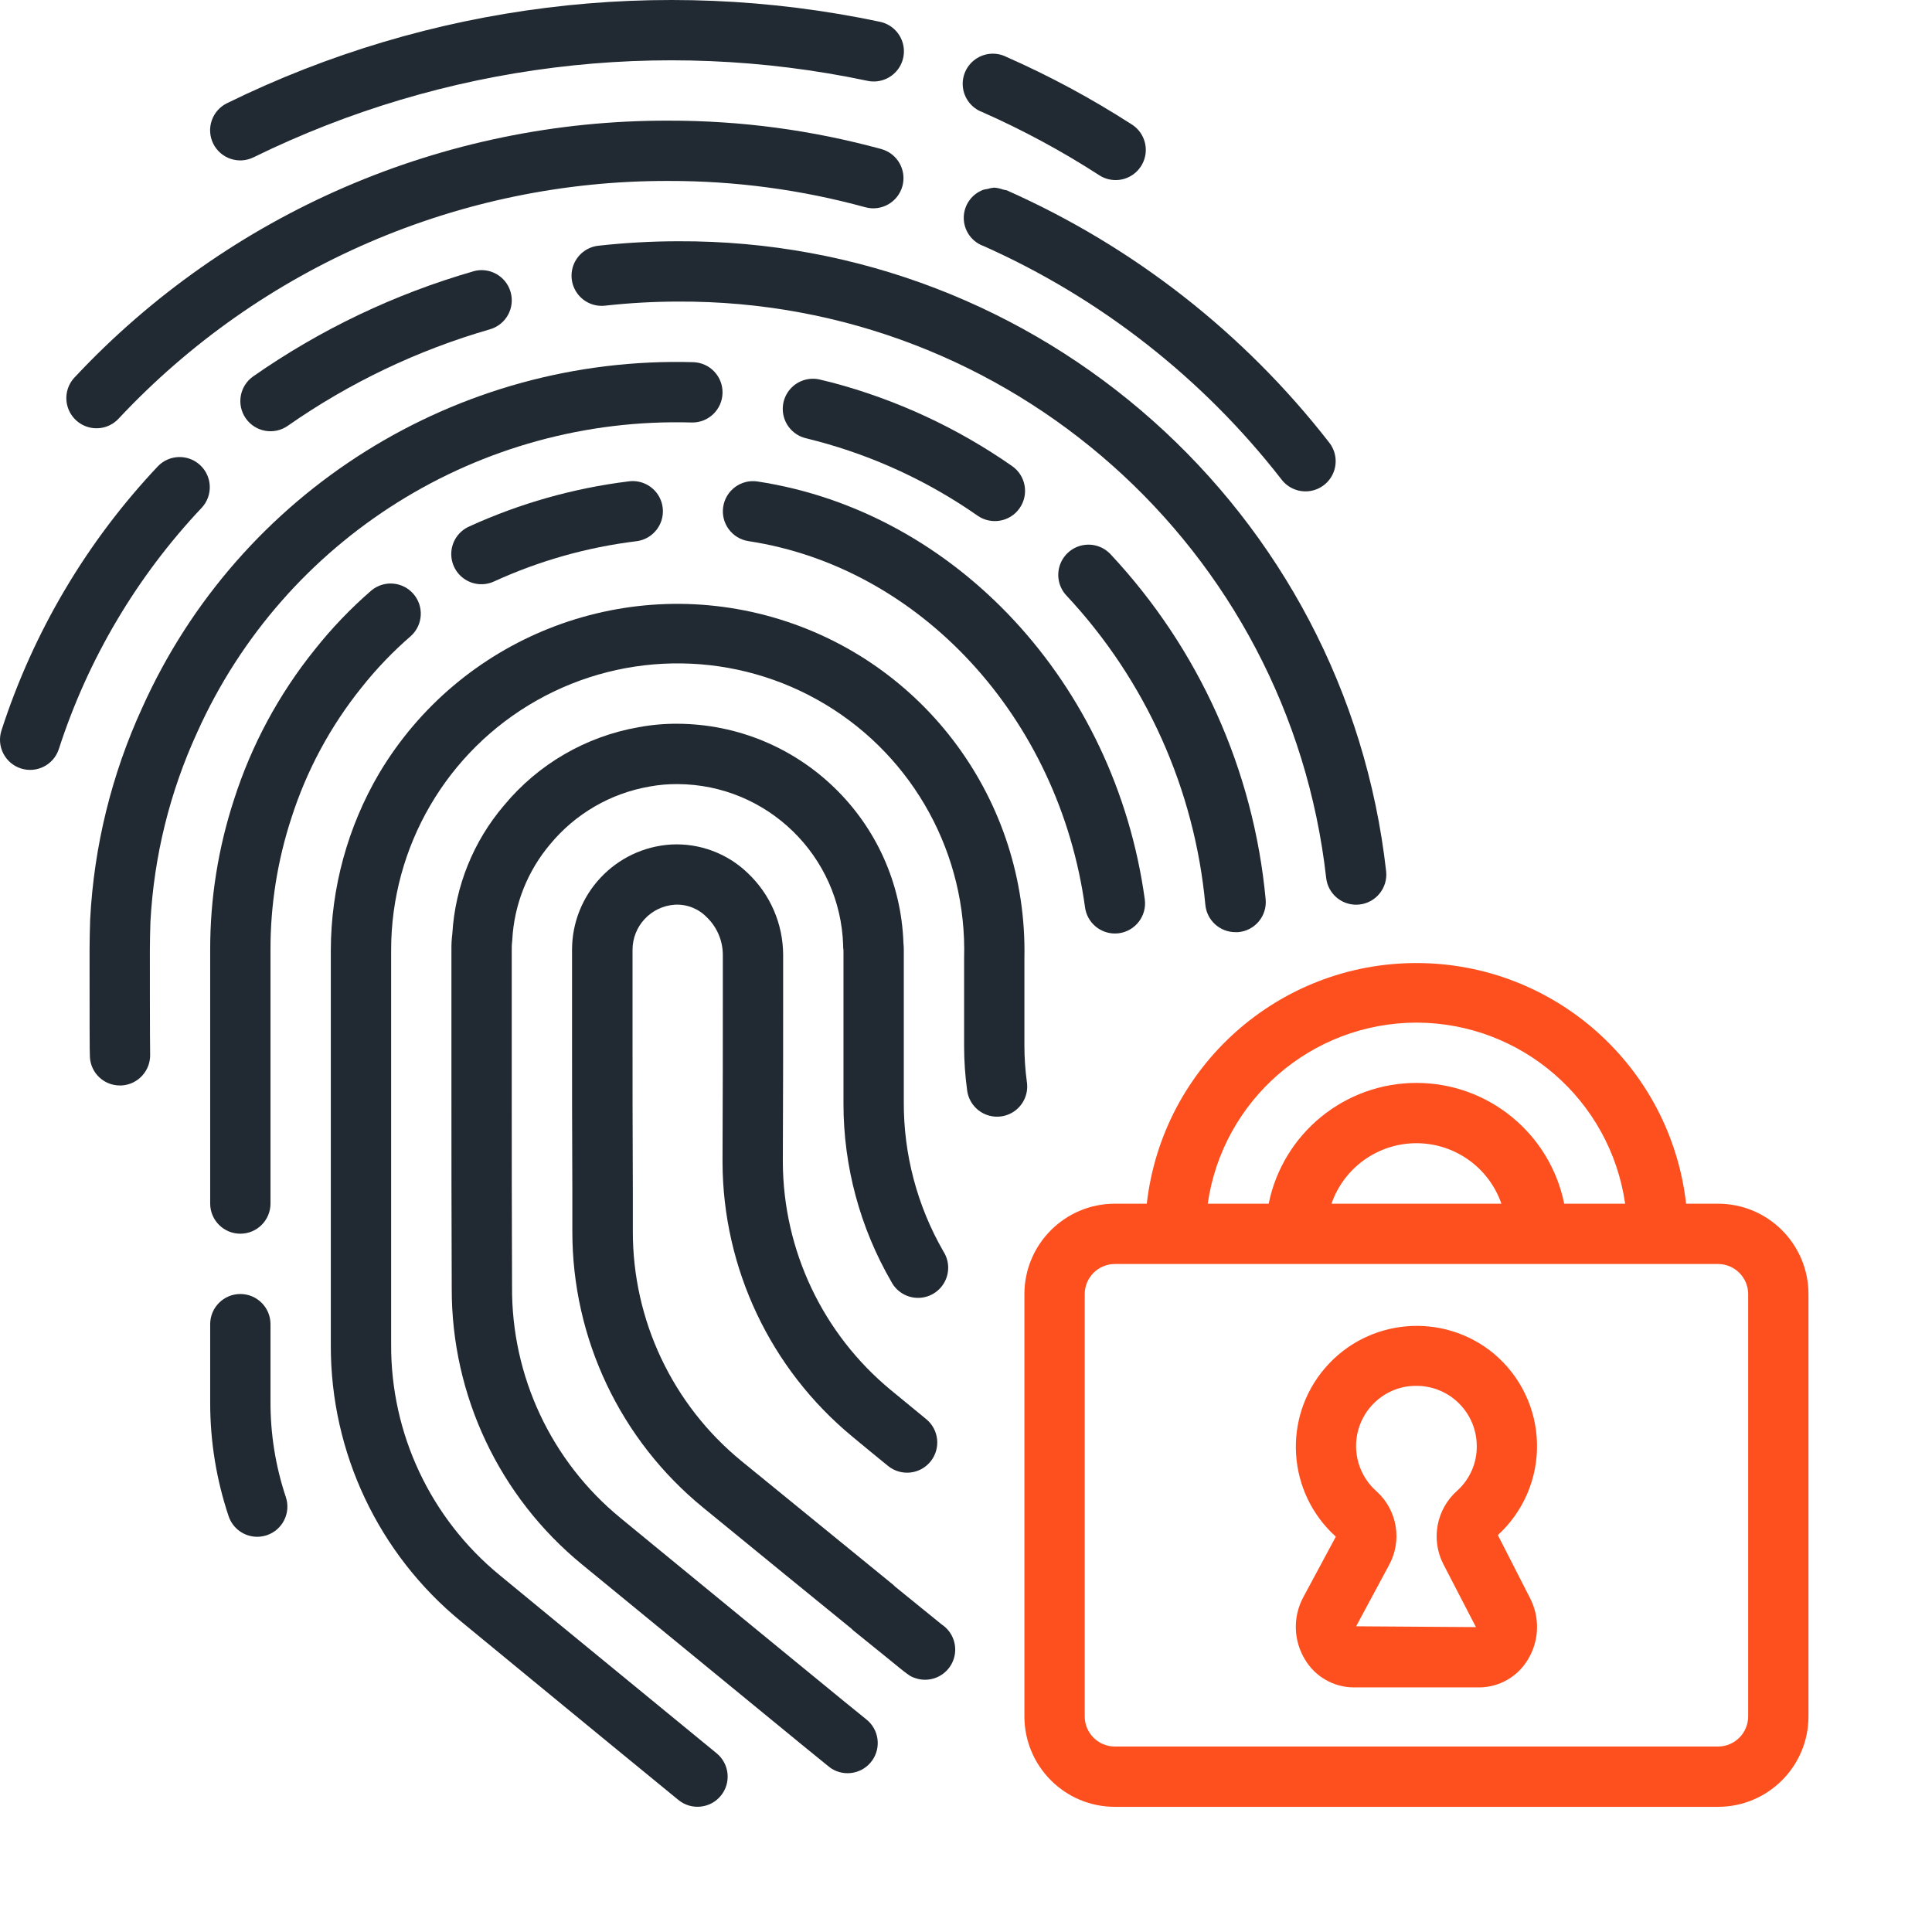
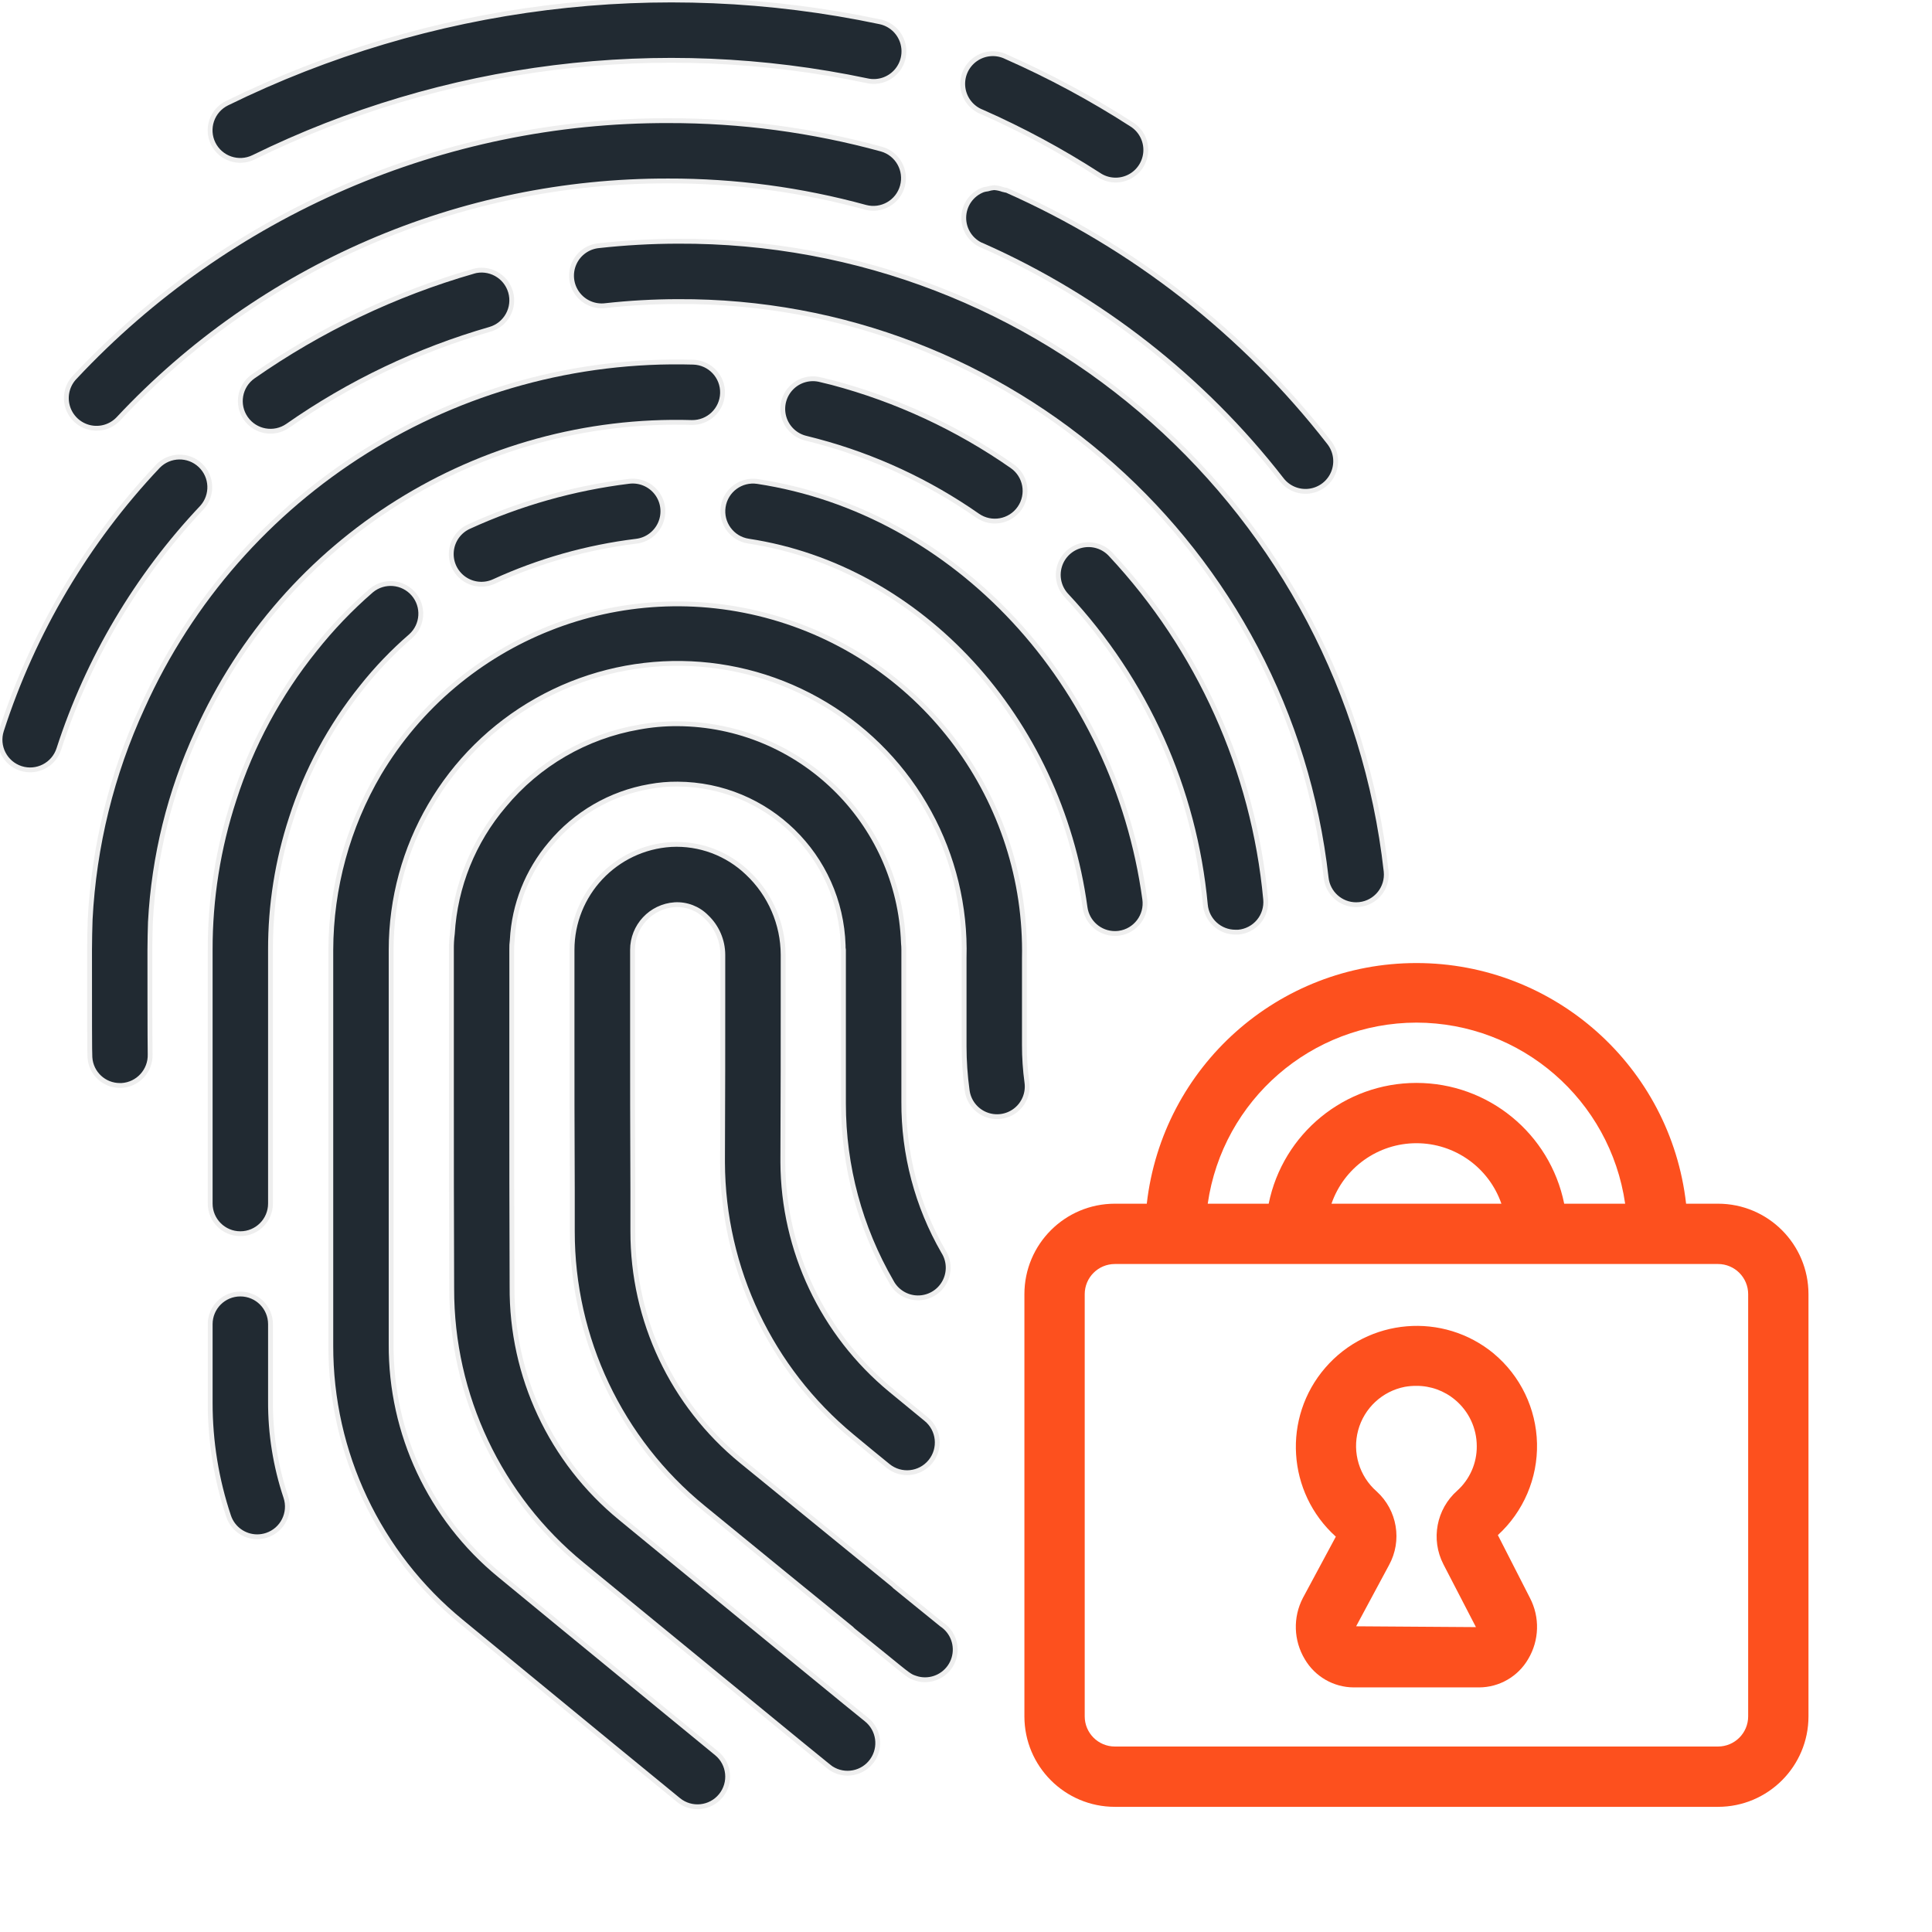
- <svg xmlns="http://www.w3.org/2000/svg" width="35" height="35" viewBox="0 0 400 400">
+ <svg xmlns="http://www.w3.org/2000/svg" class="icon" width="35" height="35" viewBox="0 0 400 400">
  <g id="Group_7" data-name="Group 7" transform="translate(-7.787 -175)">
-     <g id="Group_6" data-name="Group 6">
-       <path id="Path_1" data-name="Path 1" d="M131.395,145.919a6.245,6.245,0,1,0,5.182,11.364,99.924,99.924,0,0,1,29.39-8.317,6.247,6.247,0,1,0-1.523-12.4A112.734,112.734,0,0,0,131.395,145.919Zm0,0" transform="translate(-26.49 138.096)" fill="#212a32" />
-       <path id="Path_2" data-name="Path 2" d="M69.217,416.8a6.326,6.326,0,0,0,1.984-.326,6.246,6.246,0,0,0,3.936-7.905A61.661,61.661,0,0,1,71.964,388.7v-15.92a6.243,6.243,0,1,0-12.487,0v16.294a73.752,73.752,0,0,0,3.816,23.465A6.246,6.246,0,0,0,69.217,416.8Zm0,0" transform="translate(-8.173 76.375)" fill="#212a32" />
-       <path id="Path_3" data-name="Path 3" d="M90.844,186.986a78.677,78.677,0,0,1,10.172-10.615,6.243,6.243,0,0,0-8.154-9.452,91.04,91.04,0,0,0-11.77,12.3,96.287,96.287,0,0,0-16.677,30.993,99.632,99.632,0,0,0-4.939,31.145v52.506a6.243,6.243,0,1,0,12.487,0V241.356a87.021,87.021,0,0,1,4.327-27.318A83.92,83.92,0,0,1,90.844,186.986Zm0,0" transform="translate(-8.173 130.32)" fill="#212a32" />
-       <path id="Path_4" data-name="Path 4" d="M285.711,230.176a6.657,6.657,0,0,0,.86-.057,6.245,6.245,0,0,0,5.327-7.037c-6.145-44.678-39.11-80.241-80.169-86.491a6.245,6.245,0,0,0-1.872,12.35c35.589,5.413,64.31,36.606,69.677,75.842A6.247,6.247,0,0,0,285.711,230.176Zm0,0" transform="translate(-47.099 138.096)" fill="#212a32" />
-       <path id="Path_5" data-name="Path 5" d="M221.326,250.57a47.043,47.043,0,0,0-46.758-45.4,42.626,42.626,0,0,0-8.066.717,46.56,46.56,0,0,0-27.861,16.171,45.052,45.052,0,0,0-10.712,26.577,23.6,23.6,0,0,0-.189,3.361v29.407c0,11.681,0,25.8.063,40.708a73.626,73.626,0,0,0,27.009,57.147l6.008,4.924c44.952,36.884,45.072,36.952,45.578,37.289A6.248,6.248,0,0,0,213.63,411.3c-1.249-.957-22.433-18.343-44.892-36.764L162.73,369.6a61.364,61.364,0,0,1-22.439-47.893c-.063-14.536-.063-28.632-.063-40.3V252a13.4,13.4,0,0,1,.111-2.086,33.4,33.4,0,0,1,7.88-19.844,34.26,34.26,0,0,1,20.55-11.9,30.361,30.361,0,0,1,5.8-.506,34.464,34.464,0,0,1,34.277,33.4,3.682,3.682,0,0,0,.063.937v31.842a73.472,73.472,0,0,0,9.9,36.835,6.243,6.243,0,1,0,10.8-6.242,61.422,61.422,0,0,1-8.211-31.03V252A13.3,13.3,0,0,0,221.326,250.57Zm0,0" transform="translate(-26.49 119.674)" fill="#212a32" />
-       <path id="Path_6" data-name="Path 6" d="M189.024,376.626c12.05,9.866,22.982,18.781,30.647,25.014a5.361,5.361,0,0,0,.594.543l6.245,5.05c5.256,4.29,5.256,4.29,6.442,4.687a5.972,5.972,0,0,0,2,.337,6.243,6.243,0,0,0,3.453-11.449c-.549-.426-1.935-1.561-4.013-3.253l-5.659-4.6a5.118,5.118,0,0,0-.58-.532c-7.68-6.242-18.849-15.354-31.216-25.454a61.306,61.306,0,0,1-22.479-47.559v-8.271c-.063-12.413-.063-23.725-.063-32.436V261.159a9.368,9.368,0,0,1,8.743-9.366,8.531,8.531,0,0,1,6.574,2.541,10.846,10.846,0,0,1,3.378,7.823v9.958c0,7.8,0,19.149-.063,32.342v.726a73.975,73.975,0,0,0,26.849,56.71c2.578,2.141,5.093,4.213,7.422,6.1a6.252,6.252,0,0,0,7.874-9.715c-2.292-1.872-4.77-3.91-7.331-6.025a61.52,61.52,0,0,1-22.327-47.133v-.726c.063-13.11.063-24.5.063-32.311v-9.926a23.382,23.382,0,0,0-7.3-16.888,21.229,21.229,0,0,0-15.888-5.939,21.856,21.856,0,0,0-20.518,21.83V278.7c0,8.74,0,20.061.063,32.468v8.24A73.726,73.726,0,0,0,189.024,376.626Zm0,0" transform="translate(-35.649 110.517)" fill="#212a32" />
-       <path id="Path_7" data-name="Path 7" d="M60.093,30.1a6.244,6.244,0,0,0,8.354,2.841A196.344,196.344,0,0,1,195.5,17.094a6.246,6.246,0,1,0,2.624-12.213A208.8,208.8,0,0,0,62.954,21.738,6.243,6.243,0,0,0,60.093,30.1Zm0,0" transform="translate(-8.166 174.628)" fill="#212a32" />
-       <path id="Path_8" data-name="Path 8" d="M300.533,40.628A6.244,6.244,0,1,0,307.3,30.139a187.354,187.354,0,0,0-25.86-13.922,6.243,6.243,0,1,0-5,11.424A174.867,174.867,0,0,1,300.533,40.628Zm0,0" transform="translate(-65.306 170.555)" fill="#212a32" />
-       <path id="Path_9" data-name="Path 9" d="M20.545,87.6a6.244,6.244,0,1,0,9.072,8.58A155.326,155.326,0,0,1,143.457,46.995a153.006,153.006,0,0,1,40.782,5.456,6.246,6.246,0,0,0,3.335-12.038,165.633,165.633,0,0,0-44.117-5.9A167.688,167.688,0,0,0,20.545,87.6Zm0,0" transform="translate(2.749 165.469)" fill="#212a32" />
-       <path id="Path_10" data-name="Path 10" d="M116.216,77.071A153.968,153.968,0,0,0,70.669,98.812a6.244,6.244,0,1,0,7.168,10.226A141.422,141.422,0,0,1,119.7,89.061a6.246,6.246,0,1,0-3.484-12Zm0,0" transform="translate(-10.463 154.116)" fill="#212a32" />
-       <path id="Path_11" data-name="Path 11" d="M4.319,194.134a6.246,6.246,0,0,0,7.863-4.016A131.9,131.9,0,0,1,41.825,140.1a6.248,6.248,0,0,0-9.1-8.56A144.3,144.3,0,0,0,.306,186.266a6.244,6.244,0,0,0,4.013,7.868Zm0,0" transform="translate(7.786 139.961)" fill="#212a32" />
-       <path id="Path_12" data-name="Path 12" d="M324.17,206a6.85,6.85,0,0,0,.686-.037,6.247,6.247,0,0,0,5.528-6.868A146.849,146.849,0,0,0,183.783,68.64a150.711,150.711,0,0,0-16.377.912,6.244,6.244,0,1,0,1.349,12.413,138.2,138.2,0,0,1,15.028-.837A134.376,134.376,0,0,1,317.965,200.435,6.243,6.243,0,0,0,324.17,206Zm0,0" transform="translate(-35.61 156.31)" fill="#212a32" />
-       <path id="Path_13" data-name="Path 13" d="M336.17,234.739h.563a6.241,6.241,0,0,0,5.679-6.8,120.994,120.994,0,0,0-32.059-71.384,6.255,6.255,0,1,0-9.146,8.534,108.437,108.437,0,0,1,28.718,63.961A6.245,6.245,0,0,0,336.17,234.739Zm0,0" transform="translate(-72.585 133.253)" fill="#212a32" />
-       <path id="Path_14" data-name="Path 14" d="M47.64,179.455a108.757,108.757,0,0,1,102.394-64.127,6.246,6.246,0,0,0,.337-12.487A121.281,121.281,0,0,0,36.282,174.3a120.025,120.025,0,0,0-10.815,43.923c-.06,2.055-.123,4.184-.123,6.308,0,13.959,0,21.439.074,22.233a6.205,6.205,0,0,0,6.242,5.825h.314a6.278,6.278,0,0,0,5.911-6.488c-.054-1.655-.054-20.541-.054-21.57,0-2,.063-4,.111-5.776A107.831,107.831,0,0,1,47.64,179.455Zm0,0" transform="translate(0.986 147.146)" fill="#212a32" />
-       <path id="Path_15" data-name="Path 15" d="M228.592,120.452A105.464,105.464,0,0,1,261.84,135.9a6.255,6.255,0,1,0,7.137-10.275,117.878,117.878,0,0,0-37.255-17.289l-2.312-.563a6.244,6.244,0,1,0-3.047,12.107Zm0,0" transform="translate(-51.649 145.869)" fill="#212a32" />
-       <path id="Path_16" data-name="Path 16" d="M237.211,262.555V244.572A71.87,71.87,0,0,0,103.6,206.319a72.669,72.669,0,0,0-9.989,36.538v81.916a73.669,73.669,0,0,0,27,57.147l13.662,11.238c11.861,9.752,22.919,18.838,31.31,25.691a6.244,6.244,0,0,0,7.894-9.677c-8.386-6.868-19.432-15.92-31.282-25.66l-13.656-11.238A61.4,61.4,0,0,1,106.1,324.458v-81.6a59.326,59.326,0,1,1,118.628,1.683v18.295a67.4,67.4,0,0,0,.626,9.077,6.243,6.243,0,1,0,12.373-1.672A56.2,56.2,0,0,1,237.211,262.555Zm0,0" transform="translate(-17.332 128.819)" fill="#212a32" />
-       <path id="Path_17" data-name="Path 17" d="M276.621,65.472a161.347,161.347,0,0,1,61.849,48.382,6.244,6.244,0,1,0,9.858-7.663,173.818,173.818,0,0,0-66.8-52.2H281.4c-.174-.074-.38-.06-.557-.123a6.385,6.385,0,0,0-1.815-.394h-.077a6.062,6.062,0,0,0-1.292.263,5.178,5.178,0,0,0-.949.194,6.2,6.2,0,0,0-.1,11.555Zm0,0" transform="translate(-65.388 160.379)" fill="#212a32" />
+     <g id="Group_6" data-name="Group 6" stroke="#eee">
+       <path class="fill secondary" id="Path_1" data-name="Path 1" d="M131.395,145.919a6.245,6.245,0,1,0,5.182,11.364,99.924,99.924,0,0,1,29.39-8.317,6.247,6.247,0,1,0-1.523-12.4A112.734,112.734,0,0,0,131.395,145.919Zm0,0" transform="translate(-26.49 138.096)" fill="#212a32" />
+       <path class="fill secondary" id="Path_2" data-name="Path 2" d="M69.217,416.8a6.326,6.326,0,0,0,1.984-.326,6.246,6.246,0,0,0,3.936-7.905A61.661,61.661,0,0,1,71.964,388.7v-15.92a6.243,6.243,0,1,0-12.487,0v16.294a73.752,73.752,0,0,0,3.816,23.465A6.246,6.246,0,0,0,69.217,416.8Zm0,0" transform="translate(-8.173 76.375)" fill="#212a32" />
+       <path class="fill secondary" id="Path_3" data-name="Path 3" d="M90.844,186.986a78.677,78.677,0,0,1,10.172-10.615,6.243,6.243,0,0,0-8.154-9.452,91.04,91.04,0,0,0-11.77,12.3,96.287,96.287,0,0,0-16.677,30.993,99.632,99.632,0,0,0-4.939,31.145v52.506a6.243,6.243,0,1,0,12.487,0V241.356a87.021,87.021,0,0,1,4.327-27.318A83.92,83.92,0,0,1,90.844,186.986Zm0,0" transform="translate(-8.173 130.32)" fill="#212a32" />
+       <path class="fill secondary" id="Path_4" data-name="Path 4" d="M285.711,230.176a6.657,6.657,0,0,0,.86-.057,6.245,6.245,0,0,0,5.327-7.037c-6.145-44.678-39.11-80.241-80.169-86.491a6.245,6.245,0,0,0-1.872,12.35c35.589,5.413,64.31,36.606,69.677,75.842A6.247,6.247,0,0,0,285.711,230.176Zm0,0" transform="translate(-47.099 138.096)" fill="#212a32" />
+       <path class="fill secondary" id="Path_5" data-name="Path 5" d="M221.326,250.57a47.043,47.043,0,0,0-46.758-45.4,42.626,42.626,0,0,0-8.066.717,46.56,46.56,0,0,0-27.861,16.171,45.052,45.052,0,0,0-10.712,26.577,23.6,23.6,0,0,0-.189,3.361v29.407c0,11.681,0,25.8.063,40.708a73.626,73.626,0,0,0,27.009,57.147l6.008,4.924c44.952,36.884,45.072,36.952,45.578,37.289A6.248,6.248,0,0,0,213.63,411.3c-1.249-.957-22.433-18.343-44.892-36.764L162.73,369.6a61.364,61.364,0,0,1-22.439-47.893c-.063-14.536-.063-28.632-.063-40.3V252a13.4,13.4,0,0,1,.111-2.086,33.4,33.4,0,0,1,7.88-19.844,34.26,34.26,0,0,1,20.55-11.9,30.361,30.361,0,0,1,5.8-.506,34.464,34.464,0,0,1,34.277,33.4,3.682,3.682,0,0,0,.063.937v31.842a73.472,73.472,0,0,0,9.9,36.835,6.243,6.243,0,1,0,10.8-6.242,61.422,61.422,0,0,1-8.211-31.03V252A13.3,13.3,0,0,0,221.326,250.57Zm0,0" transform="translate(-26.49 119.674)" fill="#212a32" />
+       <path class="fill secondary" id="Path_6" data-name="Path 6" d="M189.024,376.626c12.05,9.866,22.982,18.781,30.647,25.014a5.361,5.361,0,0,0,.594.543l6.245,5.05c5.256,4.29,5.256,4.29,6.442,4.687a5.972,5.972,0,0,0,2,.337,6.243,6.243,0,0,0,3.453-11.449c-.549-.426-1.935-1.561-4.013-3.253l-5.659-4.6a5.118,5.118,0,0,0-.58-.532c-7.68-6.242-18.849-15.354-31.216-25.454a61.306,61.306,0,0,1-22.479-47.559v-8.271c-.063-12.413-.063-23.725-.063-32.436V261.159a9.368,9.368,0,0,1,8.743-9.366,8.531,8.531,0,0,1,6.574,2.541,10.846,10.846,0,0,1,3.378,7.823v9.958c0,7.8,0,19.149-.063,32.342v.726a73.975,73.975,0,0,0,26.849,56.71c2.578,2.141,5.093,4.213,7.422,6.1a6.252,6.252,0,0,0,7.874-9.715c-2.292-1.872-4.77-3.91-7.331-6.025a61.52,61.52,0,0,1-22.327-47.133v-.726c.063-13.11.063-24.5.063-32.311v-9.926a23.382,23.382,0,0,0-7.3-16.888,21.229,21.229,0,0,0-15.888-5.939,21.856,21.856,0,0,0-20.518,21.83V278.7c0,8.74,0,20.061.063,32.468v8.24A73.726,73.726,0,0,0,189.024,376.626Zm0,0" transform="translate(-35.649 110.517)" fill="#212a32" />
+       <path class="fill secondary" id="Path_7" data-name="Path 7" d="M60.093,30.1a6.244,6.244,0,0,0,8.354,2.841A196.344,196.344,0,0,1,195.5,17.094a6.246,6.246,0,1,0,2.624-12.213A208.8,208.8,0,0,0,62.954,21.738,6.243,6.243,0,0,0,60.093,30.1Zm0,0" transform="translate(-8.166 174.628)" fill="#212a32" />
+       <path class="fill secondary" id="Path_8" data-name="Path 8" d="M300.533,40.628A6.244,6.244,0,1,0,307.3,30.139a187.354,187.354,0,0,0-25.86-13.922,6.243,6.243,0,1,0-5,11.424A174.867,174.867,0,0,1,300.533,40.628Zm0,0" transform="translate(-65.306 170.555)" fill="#212a32" />
+       <path class="fill secondary" id="Path_9" data-name="Path 9" d="M20.545,87.6a6.244,6.244,0,1,0,9.072,8.58A155.326,155.326,0,0,1,143.457,46.995a153.006,153.006,0,0,1,40.782,5.456,6.246,6.246,0,0,0,3.335-12.038,165.633,165.633,0,0,0-44.117-5.9A167.688,167.688,0,0,0,20.545,87.6Zm0,0" transform="translate(2.749 165.469)" fill="#212a32" />
+       <path class="fill secondary" id="Path_10" data-name="Path 10" d="M116.216,77.071A153.968,153.968,0,0,0,70.669,98.812a6.244,6.244,0,1,0,7.168,10.226A141.422,141.422,0,0,1,119.7,89.061a6.246,6.246,0,1,0-3.484-12Zm0,0" transform="translate(-10.463 154.116)" fill="#212a32" />
+       <path class="fill secondary" id="Path_11" data-name="Path 11" d="M4.319,194.134a6.246,6.246,0,0,0,7.863-4.016A131.9,131.9,0,0,1,41.825,140.1a6.248,6.248,0,0,0-9.1-8.56A144.3,144.3,0,0,0,.306,186.266a6.244,6.244,0,0,0,4.013,7.868Zm0,0" transform="translate(7.786 139.961)" fill="#212a32" />
+       <path class="fill secondary" id="Path_12" data-name="Path 12" d="M324.17,206a6.85,6.85,0,0,0,.686-.037,6.247,6.247,0,0,0,5.528-6.868A146.849,146.849,0,0,0,183.783,68.64a150.711,150.711,0,0,0-16.377.912,6.244,6.244,0,1,0,1.349,12.413,138.2,138.2,0,0,1,15.028-.837A134.376,134.376,0,0,1,317.965,200.435,6.243,6.243,0,0,0,324.17,206Zm0,0" transform="translate(-35.61 156.31)" fill="#212a32" />
+       <path class="fill secondary" id="Path_13" data-name="Path 13" d="M336.17,234.739h.563a6.241,6.241,0,0,0,5.679-6.8,120.994,120.994,0,0,0-32.059-71.384,6.255,6.255,0,1,0-9.146,8.534,108.437,108.437,0,0,1,28.718,63.961A6.245,6.245,0,0,0,336.17,234.739Zm0,0" transform="translate(-72.585 133.253)" fill="#212a32" />
+       <path class="fill secondary" id="Path_14" data-name="Path 14" d="M47.64,179.455a108.757,108.757,0,0,1,102.394-64.127,6.246,6.246,0,0,0,.337-12.487A121.281,121.281,0,0,0,36.282,174.3a120.025,120.025,0,0,0-10.815,43.923c-.06,2.055-.123,4.184-.123,6.308,0,13.959,0,21.439.074,22.233a6.205,6.205,0,0,0,6.242,5.825h.314a6.278,6.278,0,0,0,5.911-6.488c-.054-1.655-.054-20.541-.054-21.57,0-2,.063-4,.111-5.776A107.831,107.831,0,0,1,47.64,179.455Zm0,0" transform="translate(0.986 147.146)" fill="#212a32" />
+       <path class="fill secondary" id="Path_15" data-name="Path 15" d="M228.592,120.452A105.464,105.464,0,0,1,261.84,135.9a6.255,6.255,0,1,0,7.137-10.275,117.878,117.878,0,0,0-37.255-17.289l-2.312-.563a6.244,6.244,0,1,0-3.047,12.107Zm0,0" transform="translate(-51.649 145.869)" fill="#212a32" />
+       <path class="fill secondary" id="Path_16" data-name="Path 16" d="M237.211,262.555V244.572A71.87,71.87,0,0,0,103.6,206.319a72.669,72.669,0,0,0-9.989,36.538v81.916a73.669,73.669,0,0,0,27,57.147l13.662,11.238c11.861,9.752,22.919,18.838,31.31,25.691a6.244,6.244,0,0,0,7.894-9.677c-8.386-6.868-19.432-15.92-31.282-25.66l-13.656-11.238A61.4,61.4,0,0,1,106.1,324.458v-81.6a59.326,59.326,0,1,1,118.628,1.683v18.295a67.4,67.4,0,0,0,.626,9.077,6.243,6.243,0,1,0,12.373-1.672A56.2,56.2,0,0,1,237.211,262.555Zm0,0" transform="translate(-17.332 128.819)" fill="#212a32" />
+       <path class="fill secondary" id="Path_17" data-name="Path 17" d="M276.621,65.472a161.347,161.347,0,0,1,61.849,48.382,6.244,6.244,0,1,0,9.858-7.663,173.818,173.818,0,0,0-66.8-52.2H281.4c-.174-.074-.38-.06-.557-.123a6.385,6.385,0,0,0-1.815-.394h-.077a6.062,6.062,0,0,0-1.292.263,5.178,5.178,0,0,0-.949.194,6.2,6.2,0,0,0-.1,11.555Zm0,0" transform="translate(-65.388 160.379)" fill="#212a32" />
    </g>
-     <path id="Path_18" data-name="Path 18" d="M433.477,322.709h-6.605a56.192,56.192,0,0,0-111.66,0h-6.605a18.733,18.733,0,0,0-18.732,18.732V428.85a18.731,18.731,0,0,0,18.732,18.732h124.87a18.731,18.731,0,0,0,18.732-18.732V341.441A18.733,18.733,0,0,0,433.477,322.709Zm-62.435-37.492a43.736,43.736,0,0,1,43.211,37.492H401.635a31.217,31.217,0,0,0-61.186,0H327.83A43.741,43.741,0,0,1,371.042,285.217Zm17.589,37.492H353.453a18.613,18.613,0,0,1,35.177,0ZM439.722,428.85a6.244,6.244,0,0,1-6.245,6.245H308.607a6.244,6.244,0,0,1-6.245-6.245V341.441a6.246,6.246,0,0,1,6.245-6.245h124.87a6.246,6.246,0,0,1,6.245,6.245Zm0,0" transform="translate(-69.996 101.504)" fill="#fd501e" />
-     <path id="Path_19" data-name="Path 19" d="M407.678,381.3a25.037,25.037,0,0,0-32.717,37.893l-6.825,12.7a12.978,12.978,0,0,0,.4,12.676,11.8,11.8,0,0,0,10.126,5.836h25.974a11.793,11.793,0,0,0,10.126-5.831,12.986,12.986,0,0,0,.369-12.73l-6.625-12.97a24.97,24.97,0,0,0-.843-37.578Zm-10.446,43.612,6.737,13.01-24.805-.169,6.794-12.641a12.493,12.493,0,0,0-2.547-15.285,12.487,12.487,0,0,1,5.842-21.653,13.229,13.229,0,0,1,2.4-.2,12.353,12.353,0,0,1,8.006,2.9,12.481,12.481,0,0,1,4.481,9.589,12.267,12.267,0,0,1-4.027,9.192A12.624,12.624,0,0,0,397.232,424.909Zm0,0" transform="translate(-90.604 73.954)" fill="#fd501e" />
+     <path class="fill primary" id="Path_18" data-name="Path 18" d="M433.477,322.709h-6.605a56.192,56.192,0,0,0-111.66,0h-6.605a18.733,18.733,0,0,0-18.732,18.732V428.85a18.731,18.731,0,0,0,18.732,18.732h124.87a18.731,18.731,0,0,0,18.732-18.732V341.441A18.733,18.733,0,0,0,433.477,322.709Zm-62.435-37.492a43.736,43.736,0,0,1,43.211,37.492H401.635a31.217,31.217,0,0,0-61.186,0H327.83A43.741,43.741,0,0,1,371.042,285.217Zm17.589,37.492H353.453a18.613,18.613,0,0,1,35.177,0ZM439.722,428.85a6.244,6.244,0,0,1-6.245,6.245H308.607a6.244,6.244,0,0,1-6.245-6.245V341.441a6.246,6.246,0,0,1,6.245-6.245h124.87a6.246,6.246,0,0,1,6.245,6.245Zm0,0" transform="translate(-69.996 101.504)" fill="#fd501e" />
+     <path class="fill primary" id="Path_19" data-name="Path 19" d="M407.678,381.3a25.037,25.037,0,0,0-32.717,37.893l-6.825,12.7a12.978,12.978,0,0,0,.4,12.676,11.8,11.8,0,0,0,10.126,5.836h25.974a11.793,11.793,0,0,0,10.126-5.831,12.986,12.986,0,0,0,.369-12.73l-6.625-12.97a24.97,24.97,0,0,0-.843-37.578Zm-10.446,43.612,6.737,13.01-24.805-.169,6.794-12.641a12.493,12.493,0,0,0-2.547-15.285,12.487,12.487,0,0,1,5.842-21.653,13.229,13.229,0,0,1,2.4-.2,12.353,12.353,0,0,1,8.006,2.9,12.481,12.481,0,0,1,4.481,9.589,12.267,12.267,0,0,1-4.027,9.192A12.624,12.624,0,0,0,397.232,424.909Zm0,0" transform="translate(-90.604 73.954)" fill="#fd501e" />
  </g>
</svg>
